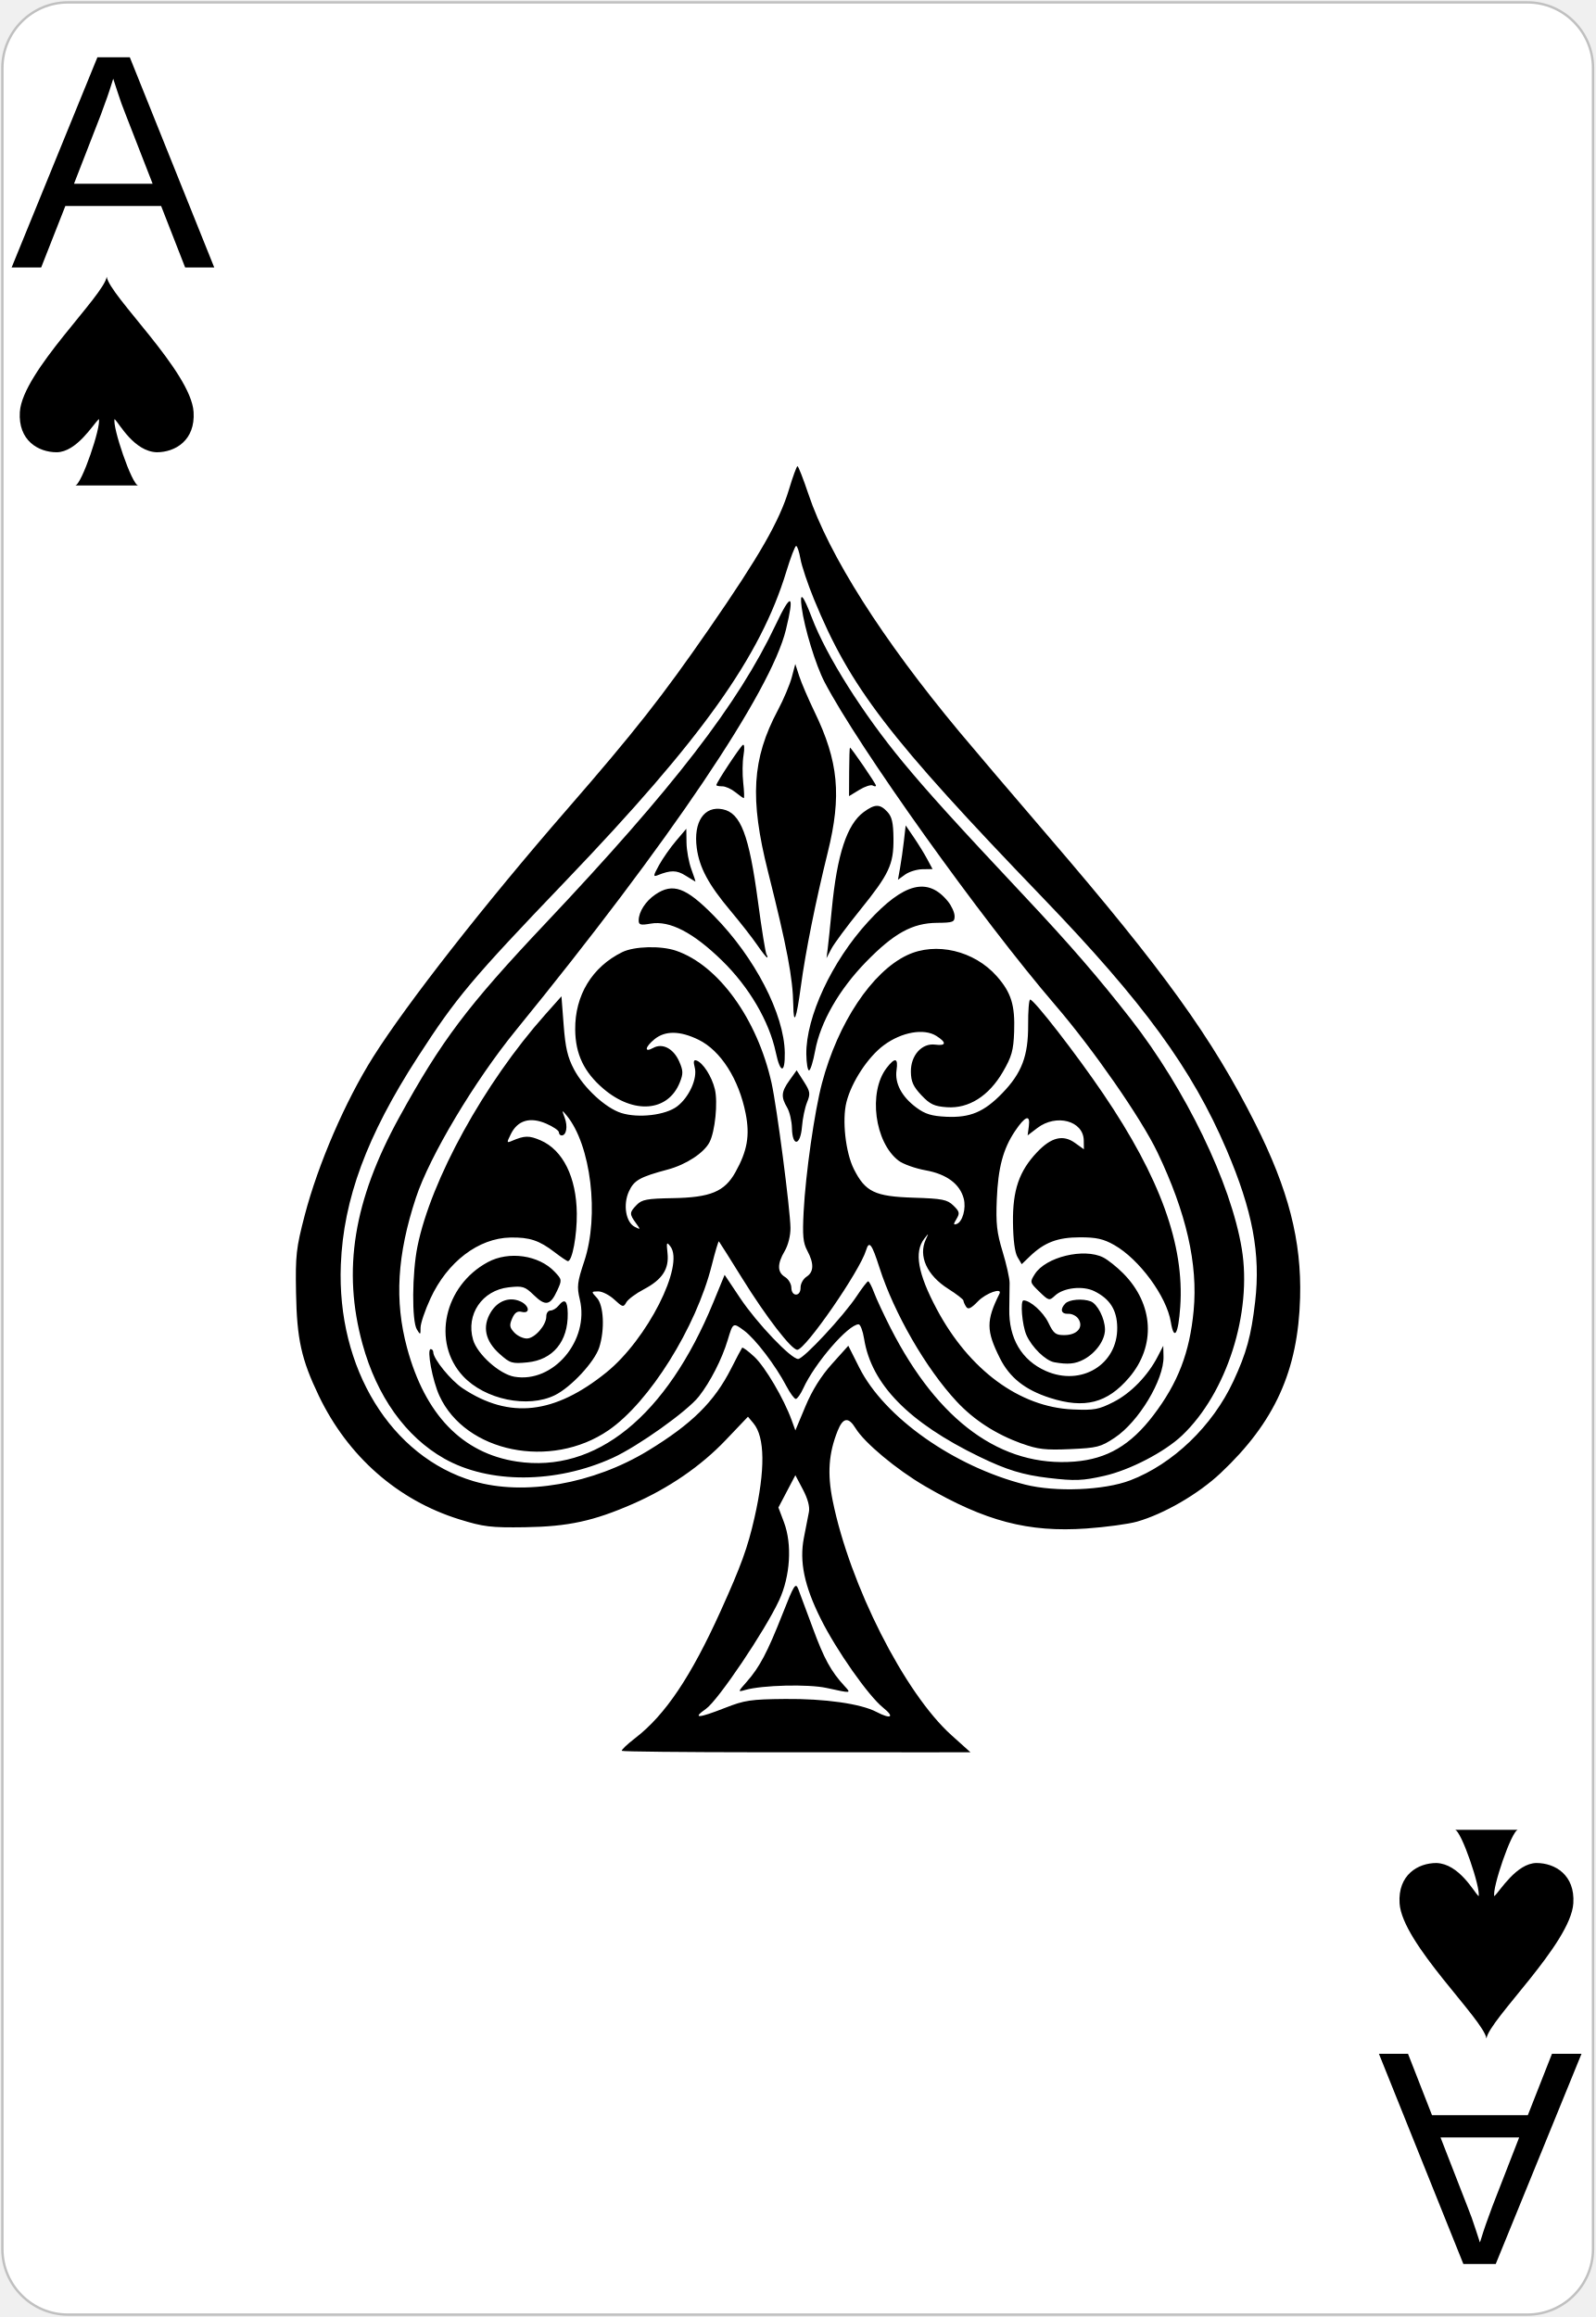
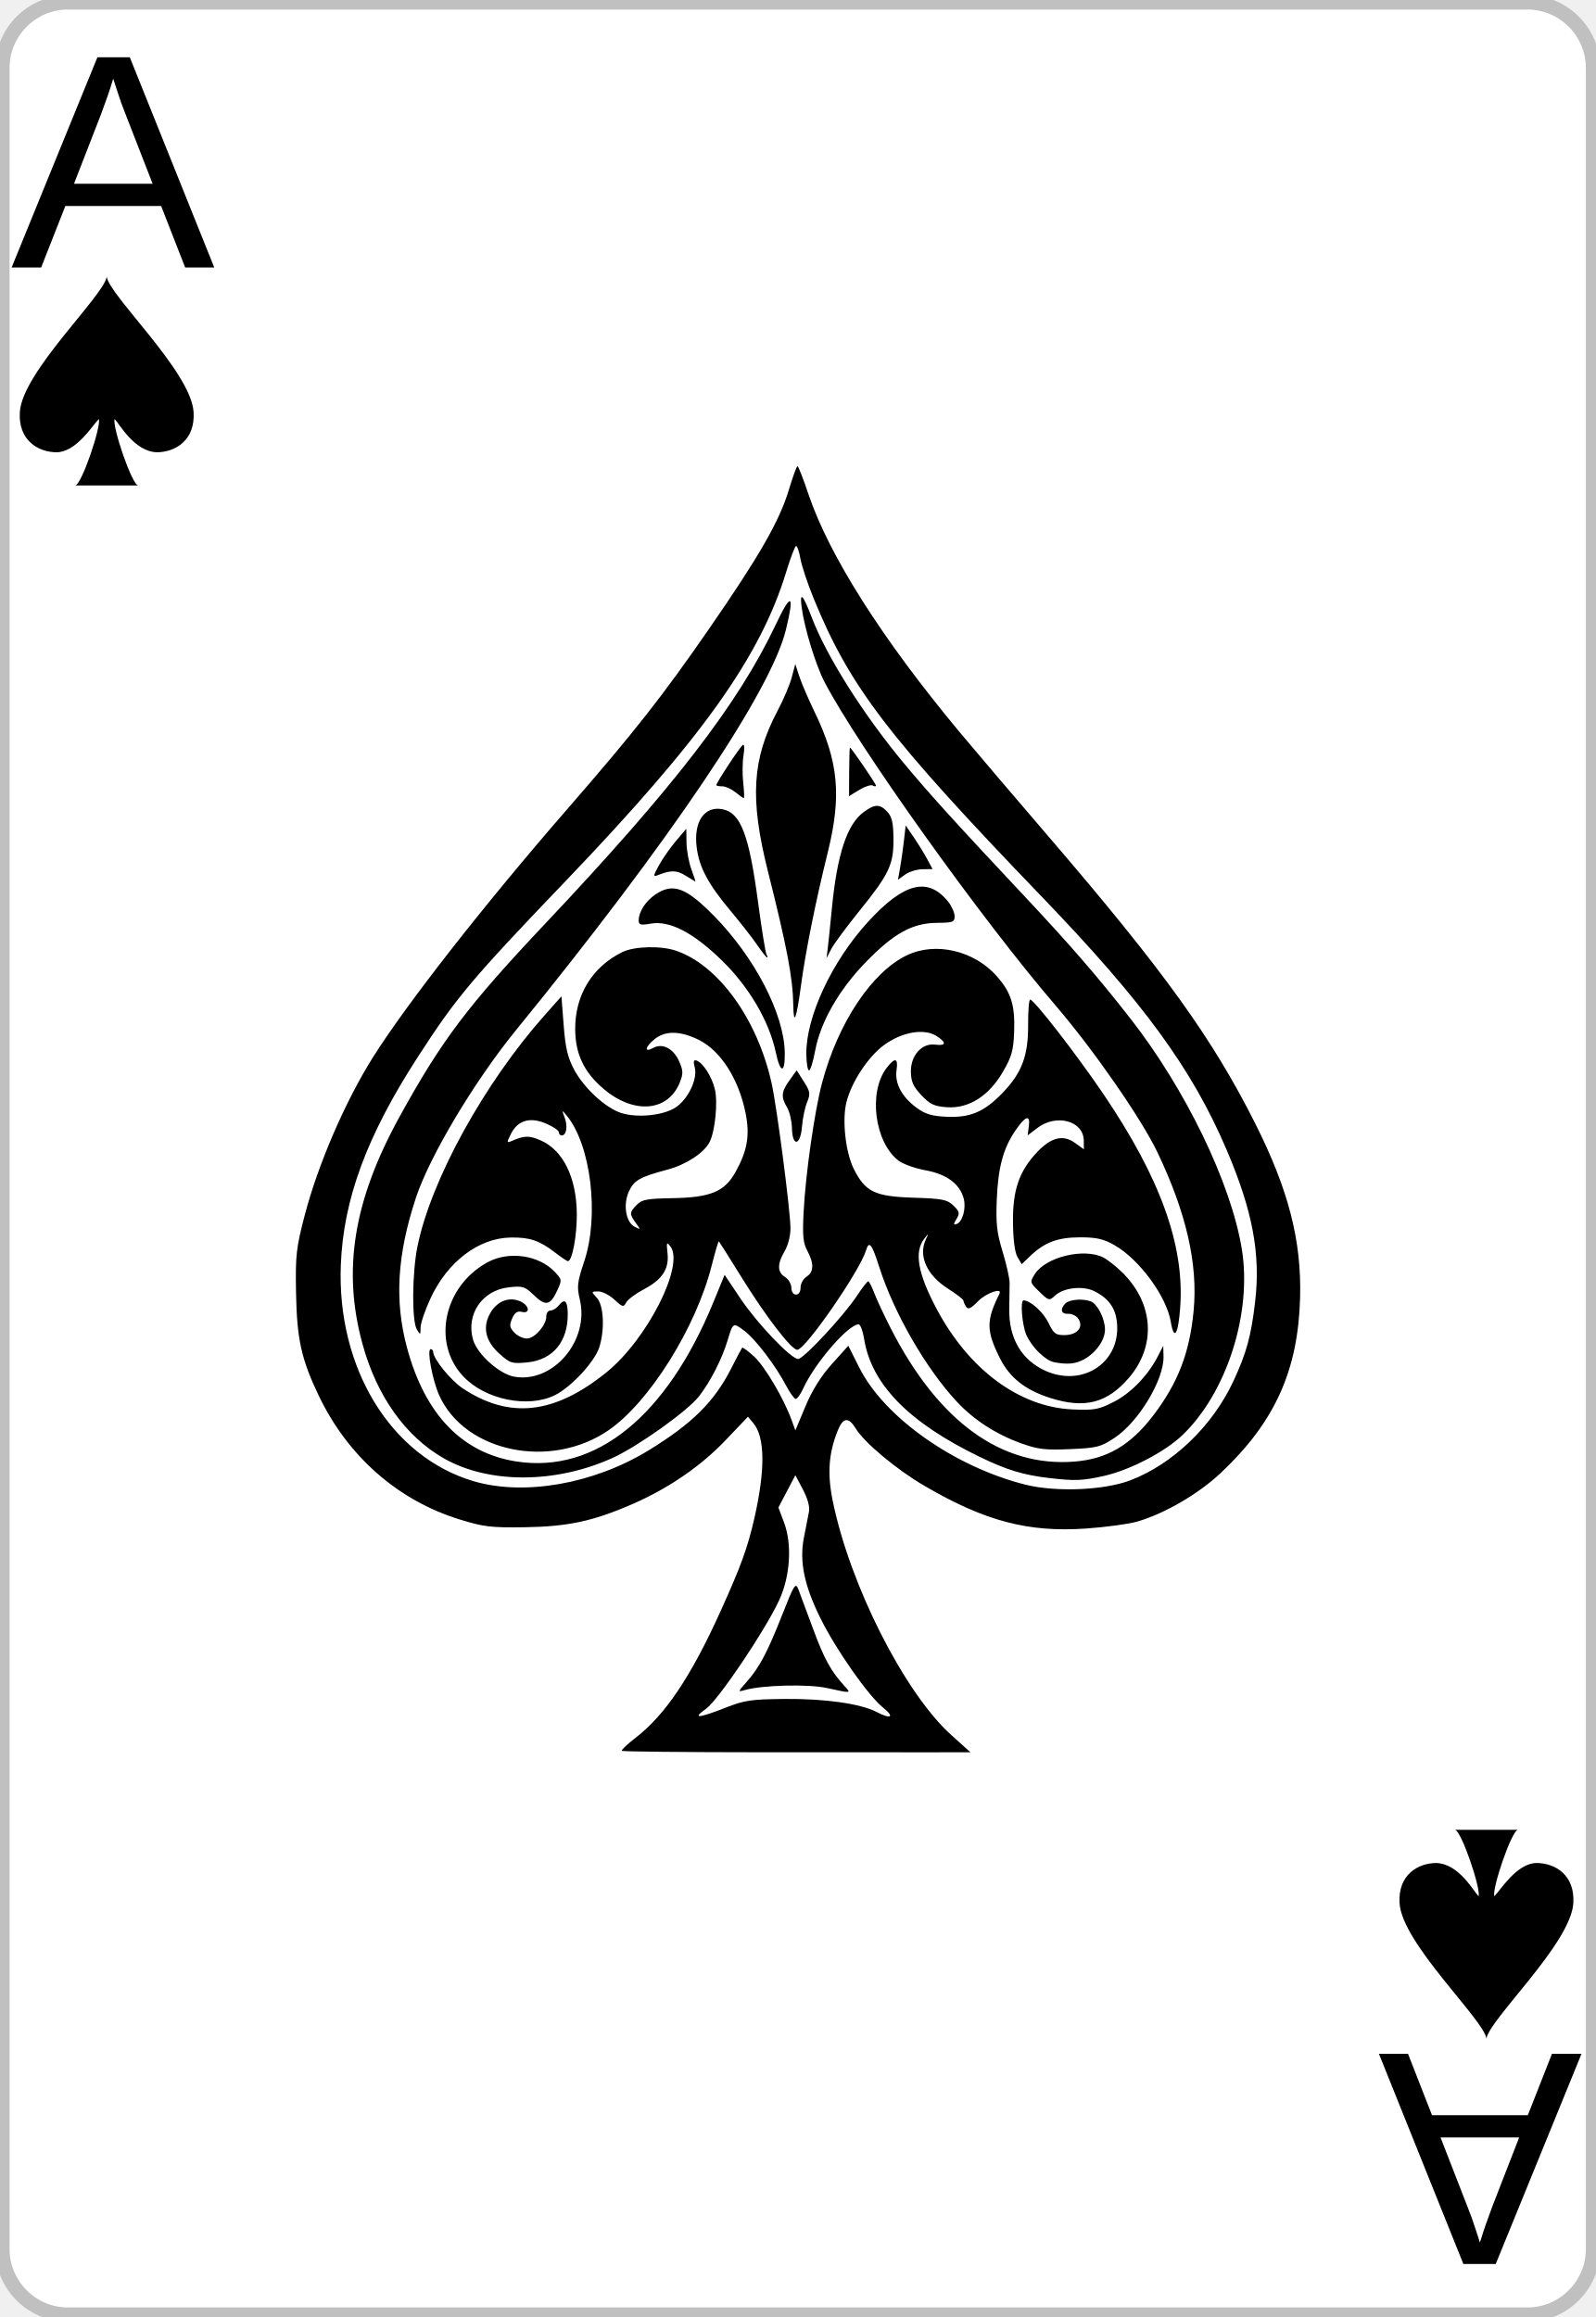
<svg xmlns="http://www.w3.org/2000/svg" width="167.087pt" height="242.667pt" viewBox="0 0 167.087 242.667" xml:space="preserve" id="svg2" version="1.1">
  <defs id="defs41" />
  <g id="Layer_x0020_1" style="fill-rule:nonzero;clip-rule:nonzero;stroke:#C0C0C0;stroke-miterlimit:4;">
-     <path style="fill:#FFFFFF;stroke-width:0.25;" d="M166.837,235.548c0,3.777-3.087,6.869-6.871,6.869H7.111c-3.775,0-6.861-3.092-6.861-6.869V7.12C0.25,3.343,3.336,0.25,7.111,0.25h152.855    c3.784,0,6.871,3.093,6.871,6.87v228.428z" id="path5" />
+     <path style="fill:#FFFFFF;stroke-width:1.5;" d="M166.837,235.548c0,3.777-3.087,6.869-6.871,6.869H7.111c-3.775,0-6.861-3.092-6.861-6.869V7.12C0.25,3.343,3.336,0.25,7.111,0.25h152.855    c3.784,0,6.871,3.093,6.871,6.87v228.428z" id="path5" />
    <g style="stroke:none;" id="g7">
      <g id="g9">
				
			</g>
    </g>
    <g id="g15">
			
		</g>
    <g id="g19">
			
		</g>
    <g style="stroke:none;" id="g23">
      <g id="g25">
				
			</g>
    </g>
    <g style="stroke:none;" id="g31">
      <g id="g33">
				
			</g>
    </g>
  </g>
  <text xml:space="preserve" style="font-size:32px;font-style:normal;font-weight:normal;line-height:125%;letter-spacing:0px;word-spacing:0px;fill:#000000;fill-opacity:1;stroke:none;font-family:Bitstream Vera Sans" x="1.157" y="28.013" id="text3788">
    <tspan id="tspan3790" x="1.157" y="28.013" style="font-style:normal;font-variant:normal;font-weight:normal;font-stretch:normal;font-family:Arial;-inkscape-font-specification:Arial">A</tspan>
  </text>
  <g transform="matrix(1.138772,0,0,1.041192,11.17645,39.912)" id="layer1-7">
    <path id="sl" d="M 7.989,3.103 C 7.747,-0.954 0.242,-8.59 0,-10.5 c -0.242,1.909 -7.747,9.545 -7.989,13.603 -0.169,2.868 1.695,4.057 3.39,4.057 1.835,-0.022 3.351,-2.801 3.873,-3.341 0.242,0.716 -1.603,6.682 -2.179,6.682 l 5.811,0 C 2.33,10.501 0.485,4.535 0.727,3.819 1.184,4.315 2.524,7.077 4.601,7.16 6.295,7.159 8.158,5.971 7.989,3.103 z" style="fill:#000000" />
  </g>
  <text xml:space="preserve" style="font-size:32px;font-style:normal;font-weight:normal;line-height:125%;letter-spacing:0px;word-spacing:0px;fill:#000000;fill-opacity:1;stroke:none;font-family:Bitstream Vera Sans" x="-165.696" y="-215.097" id="text3788-2" transform="scale(-1,-1)">
    <tspan id="tspan3790-3" x="-165.696" y="-215.097" style="font-style:normal;font-variant:normal;font-weight:normal;font-stretch:normal;font-family:Arial;-inkscape-font-specification:Arial">A</tspan>
  </text>
  <g transform="matrix(-1.138772,0,0,-1.041192,155.6759,202.5738)" id="layer1-7-8">
    <path id="sl-0" d="M 7.989,3.103 C 7.747,-0.954 0.242,-8.59 0,-10.5 c -0.242,1.909 -7.747,9.545 -7.989,13.603 -0.169,2.868 1.695,4.057 3.39,4.057 1.835,-0.022 3.351,-2.801 3.873,-3.341 0.242,0.716 -1.603,6.682 -2.179,6.682 l 5.811,0 C 2.33,10.501 0.485,4.535 0.727,3.819 1.184,4.315 2.524,7.077 4.601,7.16 6.295,7.159 8.158,5.971 7.989,3.103 z" style="fill:#000000" />
  </g>
  <path style="fill:#000000" d="m 79.5,183.521 c -7.826,-0.004 -14.295,-0.072 -14.375,-0.151 -0.081,-0.078 0.556,-0.684 1.416,-1.346 3.13,-2.41 5.827,-6.427 8.939,-13.312 2.139,-4.732 2.827,-6.631 3.538,-9.761 1.137,-5.009 1.1,-8.437 -0.106,-9.882 l -0.578,-0.693 -2.33,2.448 c -2.59,2.721 -5.961,5.038 -9.722,6.683 -4.12,1.802 -6.785,2.378 -11.31,2.446 -3.568,0.053 -4.337,-0.04 -6.887,-0.834 -6.438,-2.004 -11.655,-6.595 -14.694,-12.929 -1.831,-3.816 -2.298,-5.93 -2.387,-10.787 -0.072,-3.929 0.014,-4.693 0.907,-8.117 1.395,-5.347 4.254,-11.962 7.164,-16.579 3.537,-5.612 11.693,-16.027 20.313,-25.941 7.092,-8.157 9.95,-11.791 14.898,-18.945 5.264,-7.612 7.354,-11.261 8.351,-14.582 0.399,-1.328 0.797,-2.414 0.885,-2.415 0.088,-5.1e-5 0.604,1.319 1.146,2.932 2.156,6.414 7.733,15.195 15.82,24.905 1.44,1.729 5.632,6.653 9.316,10.942 12.066,14.047 17.16,21.119 21.66,30.072 3.485,6.932 4.859,12.276 4.695,18.249 -0.21,7.634 -2.655,13.027 -8.322,18.356 -2.334,2.195 -5.915,4.274 -8.761,5.087 -0.88,0.251 -3.262,0.574 -5.293,0.718 -6.082,0.43 -10.616,-0.762 -16.935,-4.451 -2.963,-1.73 -6.312,-4.525 -7.238,-6.039 -0.748,-1.224 -1.321,-1.146 -1.883,0.256 -0.944,2.358 -1.095,4.482 -0.521,7.315 1.792,8.834 7.522,20.148 12.442,24.569 l 1.988,1.786 -3.955,0.004 c -2.175,0.003 -10.358,5.4e-4 -18.184,-0.004 z m 12.99,-4.672 c -1.542,-1.233 -4.883,-5.992 -6.538,-9.312 -1.721,-3.453 -2.247,-5.989 -1.76,-8.486 0.2,-1.024 0.437,-2.239 0.527,-2.701 0.105,-0.539 -0.12,-1.379 -0.628,-2.343 l -0.792,-1.503 -0.888,1.691 -0.888,1.691 0.586,1.557 c 0.865,2.297 0.658,5.634 -0.505,8.148 -1.47,3.176 -6.396,10.49 -7.665,11.38 -1.486,1.042 -0.826,1.008 2.005,-0.103 2.04,-0.801 2.691,-0.897 6.292,-0.931 4.137,-0.039 7.912,0.498 9.559,1.359 1.532,0.801 1.932,0.544 0.695,-0.445 z m -5.933,-2.066 c -1.911,-0.417 -6.729,-0.297 -8.513,0.213 -0.791,0.226 -0.789,0.217 0.175,-0.875 1.327,-1.502 2.166,-3.093 3.738,-7.09 1.209,-3.074 1.364,-3.319 1.649,-2.596 0.173,0.439 0.86,2.284 1.526,4.099 1.167,3.178 1.893,4.507 3.299,6.033 0.737,0.8 0.779,0.795 -1.873,0.216 z M 118.364,155.044 c 4.476,-1.707 8.628,-5.698 10.81,-10.392 1.373,-2.954 1.861,-4.737 2.277,-8.32 0.583,-5.024 -0.265,-9.532 -2.997,-15.929 -3.611,-8.455 -8.685,-15.408 -19.291,-26.43 C 93.039,77.217 89.044,72.003 85.25,62.765 c -0.649,-1.581 -1.288,-3.488 -1.42,-4.237 -0.131,-0.749 -0.335,-1.357 -0.452,-1.35 -0.117,0.007 -0.582,1.223 -1.033,2.704 -2.715,8.906 -8.835,17.488 -23.073,32.356 -9.924,10.364 -11.469,12.202 -15.537,18.497 -5.315,8.223 -7.765,14.841 -8.039,21.719 -0.433,10.846 5.25,20.117 13.9,22.675 5.289,1.564 12.55,0.295 18.271,-3.193 4.596,-2.802 6.936,-5.115 8.705,-8.602 0.569,-1.121 1.086,-2.102 1.15,-2.179 0.063,-0.077 0.64,0.348 1.281,0.945 1.123,1.045 3.089,4.385 3.904,6.63 l 0.392,1.08 1.055,-2.522 c 0.701,-1.674 1.632,-3.164 2.772,-4.433 l 1.717,-1.911 1.148,2.285 c 2.619,5.215 9.929,10.372 17.373,12.258 3.182,0.806 8.258,0.602 10.998,-0.443 z m -8.513,-0.248 c -2.71,-0.322 -4.411,-0.841 -7.239,-2.21 -7.434,-3.6 -11.354,-7.601 -12.114,-12.366 -0.134,-0.838 -0.394,-1.521 -0.578,-1.518 -1.091,0.016 -4.593,4.072 -5.8,6.717 -0.274,0.6 -0.623,1.092 -0.776,1.095 -0.153,0.003 -0.598,-0.606 -0.99,-1.351 -1.133,-2.158 -3.246,-4.932 -4.412,-5.795 -1.177,-0.871 -1.173,-0.873 -1.732,0.986 -0.598,1.988 -1.823,4.386 -3.017,5.903 -1.218,1.548 -6.374,5.222 -9.021,6.428 -5.947,2.71 -12.95,2.738 -17.656,0.071 -4.032,-2.285 -7.05,-6.518 -8.552,-11.993 -2.123,-7.739 -0.942,-15.025 3.849,-23.745 4.413,-8.031 7.138,-11.648 15.262,-20.254 13.469,-14.267 20.243,-23.052 24.166,-31.34 1.63,-3.444 1.992,-3.268 1.07,0.521 -1.575,6.473 -12.141,22.15 -28.279,41.957 -4.349,5.338 -9.035,13.187 -10.472,17.54 -1.974,5.98 -2.259,10.796 -0.931,15.721 1.887,7.001 5.788,11.042 11.495,11.909 8.277,1.258 15.681,-4.739 20.583,-16.672 l 1.183,-2.881 1.623,2.43 c 1.761,2.637 5.339,6.392 6.081,6.381 0.569,-0.008 4.757,-4.507 6.135,-6.591 0.558,-0.843 1.094,-1.538 1.191,-1.544 0.097,-0.006 0.378,0.528 0.624,1.188 0.246,0.659 1.025,2.329 1.73,3.712 4.995,9.793 11.616,14.596 19.275,13.98 3.406,-0.274 5.868,-1.722 8.248,-4.852 2.579,-3.391 3.798,-6.562 4.213,-10.955 0.461,-4.879 -0.77,-10.259 -3.791,-16.581 -1.694,-3.543 -6.705,-10.765 -10.683,-15.396 -7.777,-9.053 -20.649,-27.077 -24.186,-33.866 -0.917,-1.76 -2.1,-5.62 -2.389,-7.797 -0.234,-1.759 0.124,-1.401 1.066,1.067 1.535,4.023 5.327,10.038 9.525,15.109 2.631,3.179 5.534,6.381 12.821,14.143 4.696,5.002 7.671,8.441 11.04,12.762 5.762,7.389 10.498,17.183 11.636,24.065 1.112,6.718 -1.573,15.125 -6.249,19.565 -1.824,1.732 -5.447,3.616 -8.131,4.227 -2.285,0.52 -3.09,0.552 -5.819,0.228 z m -2.841,-3.603 c -2.727,-0.992 -5.001,-2.462 -6.811,-4.402 -3.217,-3.449 -6.565,-9.253 -8.095,-14.034 -0.801,-2.502 -1.082,-2.866 -1.4,-1.812 -0.653,2.169 -6.35,10.413 -7.203,10.423 -0.605,0.008 -3.242,-3.41 -5.753,-7.456 -1.301,-2.096 -2.408,-3.852 -2.459,-3.902 -0.051,-0.05 -0.387,1.078 -0.746,2.505 -1.642,6.524 -6.544,14.355 -10.819,17.286 -6.034,4.136 -14.975,2.314 -17.701,-3.608 -0.726,-1.577 -1.347,-4.888 -0.918,-4.894 0.147,-0.003 0.27,0.144 0.272,0.324 0.011,0.714 1.842,2.958 3.089,3.786 4.894,3.247 9.614,2.718 15.057,-1.687 4.255,-3.443 8.195,-11.212 6.686,-13.182 -0.391,-0.51 -0.425,-0.432 -0.301,0.693 0.184,1.67 -0.543,2.783 -2.486,3.804 -0.84,0.441 -1.666,1.059 -1.836,1.373 -0.283,0.524 -0.386,0.499 -1.245,-0.299 -0.515,-0.478 -1.276,-0.865 -1.692,-0.859 -0.743,0.011 -0.745,0.022 -0.145,0.666 0.729,0.782 0.853,3.335 0.253,5.204 -0.483,1.506 -2.944,4.158 -4.633,4.995 -2.833,1.403 -7.339,0.471 -9.633,-1.992 -3.286,-3.53 -1.997,-9.456 2.597,-11.936 2.206,-1.191 5.338,-0.742 6.996,1.003 0.777,0.818 0.783,0.86 0.271,1.976 -0.716,1.561 -1.222,1.661 -2.434,0.485 -0.951,-0.923 -1.17,-0.991 -2.641,-0.828 -2.785,0.31 -4.508,2.847 -3.733,5.498 0.444,1.519 2.769,3.598 4.322,3.866 4.075,0.702 7.884,-3.797 6.854,-8.094 -0.321,-1.339 -0.268,-1.8 0.462,-3.985 1.6,-4.794 0.705,-12.203 -1.846,-15.287 -0.504,-0.61 -0.512,-0.6 -0.198,0.241 0.34,0.91 0.18,1.848 -0.317,1.855 -0.158,0.003 -0.289,-0.147 -0.292,-0.333 -0.003,-0.185 -0.607,-0.596 -1.343,-0.912 -1.677,-0.721 -2.968,-0.34 -3.678,1.084 -0.465,0.933 -0.46,0.97 0.101,0.731 1.329,-0.569 1.799,-0.577 3.006,-0.055 2.339,1.013 3.749,3.86 3.791,7.656 0.025,2.296 -0.477,4.989 -0.931,4.995 -0.093,0.002 -0.718,-0.419 -1.389,-0.934 -1.615,-1.241 -2.633,-1.579 -4.636,-1.54 -3.343,0.064 -6.596,2.542 -8.368,6.376 -0.574,1.241 -1.042,2.622 -1.041,3.069 0.002,0.774 -0.016,0.782 -0.387,0.176 -0.537,-0.879 -0.501,-5.9 0.062,-8.678 1.417,-6.985 6.993,-17.112 13.367,-24.278 l 1.715,-1.928 0.232,3.024 c 0.182,2.371 0.416,3.371 1.085,4.631 1.04,1.959 3.309,4.051 4.953,4.567 1.796,0.563 4.64,0.225 5.847,-0.695 1.256,-0.958 2.147,-2.935 1.84,-4.085 -0.161,-0.604 -0.111,-0.815 0.171,-0.725 0.681,0.216 1.616,1.668 1.939,3.013 0.33,1.372 0.023,4.421 -0.558,5.546 -0.581,1.125 -2.452,2.35 -4.376,2.865 -2.934,0.785 -3.534,1.124 -4.071,2.299 -0.627,1.373 -0.323,3.22 0.609,3.7 0.627,0.324 0.632,0.308 0.117,-0.403 -0.683,-0.945 -0.676,-1.102 0.091,-1.892 0.545,-0.562 1.067,-0.66 3.766,-0.706 3.959,-0.068 5.432,-0.676 6.571,-2.713 1.247,-2.229 1.53,-3.841 1.079,-6.136 -0.712,-3.62 -2.622,-6.612 -4.942,-7.745 -1.933,-0.944 -3.486,-0.964 -4.6,-0.06 -1.01,0.819 -1.113,1.456 -0.15,0.921 0.979,-0.543 2.139,0.063 2.733,1.428 0.419,0.962 0.426,1.267 0.055,2.194 -1.229,3.069 -4.825,3.36 -8,0.648 -2.029,-1.733 -2.929,-3.621 -2.952,-6.195 -0.033,-3.586 1.769,-6.553 4.923,-8.108 1.256,-0.619 4.043,-0.694 5.635,-0.151 4.443,1.514 8.515,7.152 10.008,13.855 0.553,2.483 1.951,13.204 1.979,15.174 0.011,0.801 -0.24,1.81 -0.606,2.431 -0.795,1.348 -0.781,2.22 0.041,2.718 0.357,0.215 0.653,0.718 0.659,1.118 0.006,0.431 0.207,0.723 0.493,0.719 0.286,-0.004 0.478,-0.302 0.471,-0.733 -0.006,-0.399 0.276,-0.911 0.626,-1.137 0.773,-0.499 0.797,-1.386 0.076,-2.731 -0.441,-0.823 -0.511,-1.575 -0.381,-4.076 0.209,-4.004 1.139,-10.505 1.927,-13.483 1.669,-6.302 5.231,-11.649 8.918,-13.39 3.004,-1.419 7.02,-0.473 9.387,2.21 1.505,1.706 1.914,3.015 1.815,5.807 -0.07,1.964 -0.251,2.612 -1.176,4.203 -1.476,2.539 -3.58,3.869 -5.867,3.708 -1.327,-0.093 -1.766,-0.3 -2.67,-1.257 -0.853,-0.903 -1.086,-1.421 -1.101,-2.45 -0.026,-1.72 1.149,-3.033 2.548,-2.849 1.161,0.153 1.211,-0.219 0.123,-0.91 -1.297,-0.822 -3.629,-0.412 -5.497,0.966 -1.66,1.225 -3.381,3.839 -3.92,5.956 -0.476,1.866 -0.099,5.285 0.774,7.022 1.201,2.39 2.199,2.869 6.241,2.997 3.033,0.096 3.537,0.196 4.185,0.825 0.643,0.625 0.685,0.802 0.326,1.396 -0.34,0.563 -0.338,0.655 0.014,0.532 0.617,-0.215 1.011,-1.642 0.738,-2.667 -0.408,-1.53 -1.791,-2.555 -3.98,-2.951 -1.091,-0.197 -2.367,-0.652 -2.836,-1.009 -2.514,-1.917 -3.199,-7.167 -1.267,-9.701 0.881,-1.155 1.24,-1.082 1.049,0.214 -0.203,1.381 0.544,2.791 2.079,3.926 0.921,0.681 1.605,0.889 3.148,0.959 2.484,0.112 3.934,-0.499 5.838,-2.46 2.051,-2.113 2.735,-3.918 2.715,-7.158 -0.009,-1.457 0.087,-2.652 0.214,-2.655 0.397,-0.009 4.82,5.692 7.639,9.847 5.977,8.811 8.528,15.86 8.079,22.325 -0.202,2.91 -0.65,3.631 -0.988,1.589 -0.442,-2.676 -3.31,-6.575 -5.925,-8.056 -1.134,-0.642 -1.878,-0.808 -3.601,-0.805 -2.338,0.005 -3.72,0.533 -5.246,2.002 l -0.843,0.812 -0.442,-0.749 c -0.282,-0.478 -0.453,-1.794 -0.473,-3.641 -0.036,-3.37 0.645,-5.355 2.517,-7.335 1.484,-1.57 2.723,-1.876 3.972,-0.981 l 0.938,0.672 -0.014,-0.924 c -0.031,-2.063 -2.873,-2.824 -4.866,-1.304 l -1.012,0.772 0.128,-0.974 c 0.166,-1.263 -0.388,-1.06 -1.456,0.534 -1.242,1.853 -1.769,3.833 -1.903,7.155 -0.103,2.527 0.003,3.47 0.608,5.454 0.403,1.32 0.733,2.797 0.735,3.283 0.002,0.486 -0.014,1.716 -0.034,2.732 -0.061,3.065 1.295,5.366 3.821,6.486 3.718,1.649 7.542,-0.681 7.484,-4.561 -0.027,-1.82 -0.755,-2.974 -2.387,-3.788 -1.208,-0.602 -3.232,-0.377 -4.128,0.459 -0.601,0.56 -0.657,0.546 -1.64,-0.408 -1.003,-0.973 -1.01,-1.001 -0.472,-1.849 1.134,-1.788 5.145,-2.76 7.167,-1.736 0.481,0.243 1.417,0.989 2.08,1.656 3.209,3.23 3.457,7.606 0.619,10.929 -2.285,2.675 -4.653,3.282 -8.277,2.121 -2.613,-0.837 -4.235,-2.124 -5.254,-4.168 -1.437,-2.881 -1.443,-3.914 -0.044,-6.735 0.343,-0.692 -1.401,-0.085 -2.24,0.779 -0.743,0.765 -1.037,0.902 -1.247,0.581 -0.151,-0.231 -0.279,-0.523 -0.284,-0.649 -0.004,-0.126 -0.723,-0.681 -1.596,-1.234 -2.233,-1.415 -3.149,-3.435 -2.343,-5.169 0.317,-0.683 0.312,-0.685 -0.162,-0.076 -1.078,1.388 -0.679,3.647 1.304,7.37 3.392,6.371 8.678,10.271 14.246,10.51 2.255,0.097 2.711,0.013 4.277,-0.782 1.801,-0.915 3.588,-2.753 4.617,-4.75 l 0.584,-1.134 0.028,1.124 c 0.06,2.418 -2.598,6.838 -5.113,8.506 -1.47,0.975 -1.832,1.067 -4.666,1.193 -2.591,0.115 -3.385,0.023 -5.067,-0.589 z m 3.408,-8.52 c -0.92,-0.165 -2.358,-1.569 -2.924,-2.856 -0.45,-1.022 -0.665,-3.616 -0.3,-3.621 0.694,-0.01 2.061,1.213 2.599,2.328 0.564,1.167 0.764,1.318 1.728,1.304 1.311,-0.019 1.989,-0.84 1.412,-1.708 -0.204,-0.306 -0.676,-0.541 -1.051,-0.521 -0.751,0.039 -0.9,-0.475 -0.311,-1.081 0.408,-0.42 1.797,-0.538 2.65,-0.226 0.705,0.259 1.487,1.783 1.504,2.932 0.017,1.107 -0.94,2.468 -2.215,3.152 -0.891,0.478 -1.672,0.553 -3.092,0.298 z m -58.103,-0.881 c -1.506,-1.349 -1.824,-2.856 -0.918,-4.353 0.723,-1.194 1.942,-1.647 3.085,-1.147 0.959,0.42 1.093,1.334 0.163,1.105 -0.461,-0.113 -0.738,0.076 -1.005,0.687 -0.311,0.71 -0.275,0.943 0.223,1.478 0.326,0.349 0.921,0.63 1.323,0.624 0.823,-0.012 2.041,-1.409 2.028,-2.323 -0.005,-0.33 0.19,-0.602 0.434,-0.606 0.243,-0.003 0.619,-0.226 0.835,-0.495 0.653,-0.812 0.956,-0.564 0.976,0.799 0.044,2.931 -1.548,4.863 -4.224,5.125 -1.612,0.158 -1.815,0.096 -2.919,-0.894 z m 30.625,-23.633 c -0.017,-0.751 -0.244,-1.724 -0.503,-2.162 -0.662,-1.119 -0.617,-1.644 0.244,-2.848 l 0.752,-1.052 0.749,1.173 c 0.674,1.056 0.708,1.273 0.341,2.179 -0.225,0.553 -0.463,1.694 -0.529,2.534 -0.16,2.026 -1.008,2.168 -1.054,0.176 z m -1.688,-7.927 c -0.694,-3.272 -2.796,-6.86 -5.647,-9.639 -3.009,-2.934 -5.472,-4.207 -7.464,-3.858 -1.062,0.186 -1.253,0.133 -1.251,-0.347 0.005,-0.893 0.722,-2.007 1.738,-2.698 1.842,-1.254 3.202,-0.761 6.138,2.223 4.287,4.357 7.364,10.301 7.424,14.343 0.033,2.208 -0.467,2.195 -0.938,-0.023 z m 3.194,0.191 c -0.051,-3.897 2.669,-9.734 6.467,-13.882 3.743,-4.088 6.26,-4.729 8.368,-2.13 0.376,0.464 0.688,1.154 0.694,1.534 0.009,0.628 -0.157,0.692 -1.837,0.707 -2.581,0.023 -4.511,1.085 -7.442,4.094 -2.831,2.908 -4.778,6.311 -5.329,9.316 -0.206,1.122 -0.492,2.042 -0.636,2.044 -0.144,0.003 -0.272,-0.755 -0.284,-1.683 z m -1.366,-5.167 c -0.042,-2.814 -0.654,-6.043 -2.65,-13.975 -1.925,-7.652 -1.672,-11.795 1.031,-16.891 0.6,-1.131 1.257,-2.684 1.46,-3.451 l 0.369,-1.394 0.416,1.279 c 0.229,0.704 0.945,2.374 1.593,3.712 2.522,5.211 2.861,8.796 1.393,14.732 -1.28,5.178 -2.322,10.367 -2.816,14.025 -0.473,3.505 -0.763,4.219 -0.796,1.963 z m -3.788,-6.3 c -0.499,-0.73 -1.755,-2.338 -2.792,-3.574 -2.306,-2.748 -3.254,-4.514 -3.529,-6.573 -0.365,-2.734 0.787,-4.444 2.728,-4.048 1.875,0.383 2.753,2.687 3.685,9.674 0.384,2.878 0.786,5.369 0.893,5.537 0.107,0.168 0.133,0.306 0.058,0.307 -0.075,10e-4 -0.545,-0.595 -1.044,-1.324 z m 7.391,0.426 c 0.068,-0.531 0.264,-2.414 0.434,-4.184 0.549,-5.71 1.585,-8.859 3.336,-10.146 1.174,-0.862 1.697,-0.869 2.478,-0.029 0.484,0.52 0.626,1.143 0.642,2.803 0.025,2.713 -0.444,3.71 -3.548,7.55 -1.347,1.667 -2.678,3.467 -2.958,4.002 l -0.508,0.972 z m -14.894,-7.682 c -0.918,-0.577 -1.543,-0.584 -2.914,-0.035 -0.487,0.195 -0.469,0.059 0.139,-1.045 0.384,-0.698 1.185,-1.843 1.78,-2.544 l 1.082,-1.275 0.022,1.459 c 0.012,0.802 0.241,2.052 0.509,2.778 0.268,0.725 0.458,1.309 0.421,1.296 -0.037,-0.012 -0.504,-0.298 -1.04,-0.634 z M 94.267,90.881 c 0.123,-0.692 0.305,-1.973 0.404,-2.846 l 0.18,-1.587 0.853,1.251 c 0.469,0.688 1.103,1.717 1.408,2.287 l 0.555,1.036 -1.061,0.016 c -0.584,0.009 -1.399,0.26 -1.813,0.559 l -0.751,0.543 z M 77.007,82.964 c -0.422,-0.341 -1.041,-0.617 -1.375,-0.612 -0.334,0.005 -0.608,-0.053 -0.609,-0.129 -0.004,-0.246 2.494,-4.029 2.781,-4.212 0.155,-0.099 0.184,0.384 0.066,1.088 -0.117,0.696 -0.131,1.994 -0.032,2.884 0.099,0.89 0.125,1.615 0.059,1.61 -0.067,-0.005 -0.467,-0.288 -0.889,-0.629 z M 88.932,80.841 c 0.007,-1.398 0.044,-2.543 0.082,-2.544 0.129,-0.005 2.72,3.779 2.723,3.976 0.002,0.108 -0.148,0.107 -0.332,-0.003 -0.184,-0.11 -0.819,0.095 -1.41,0.456 l -1.075,0.656 z" id="path2987" />
</svg>
